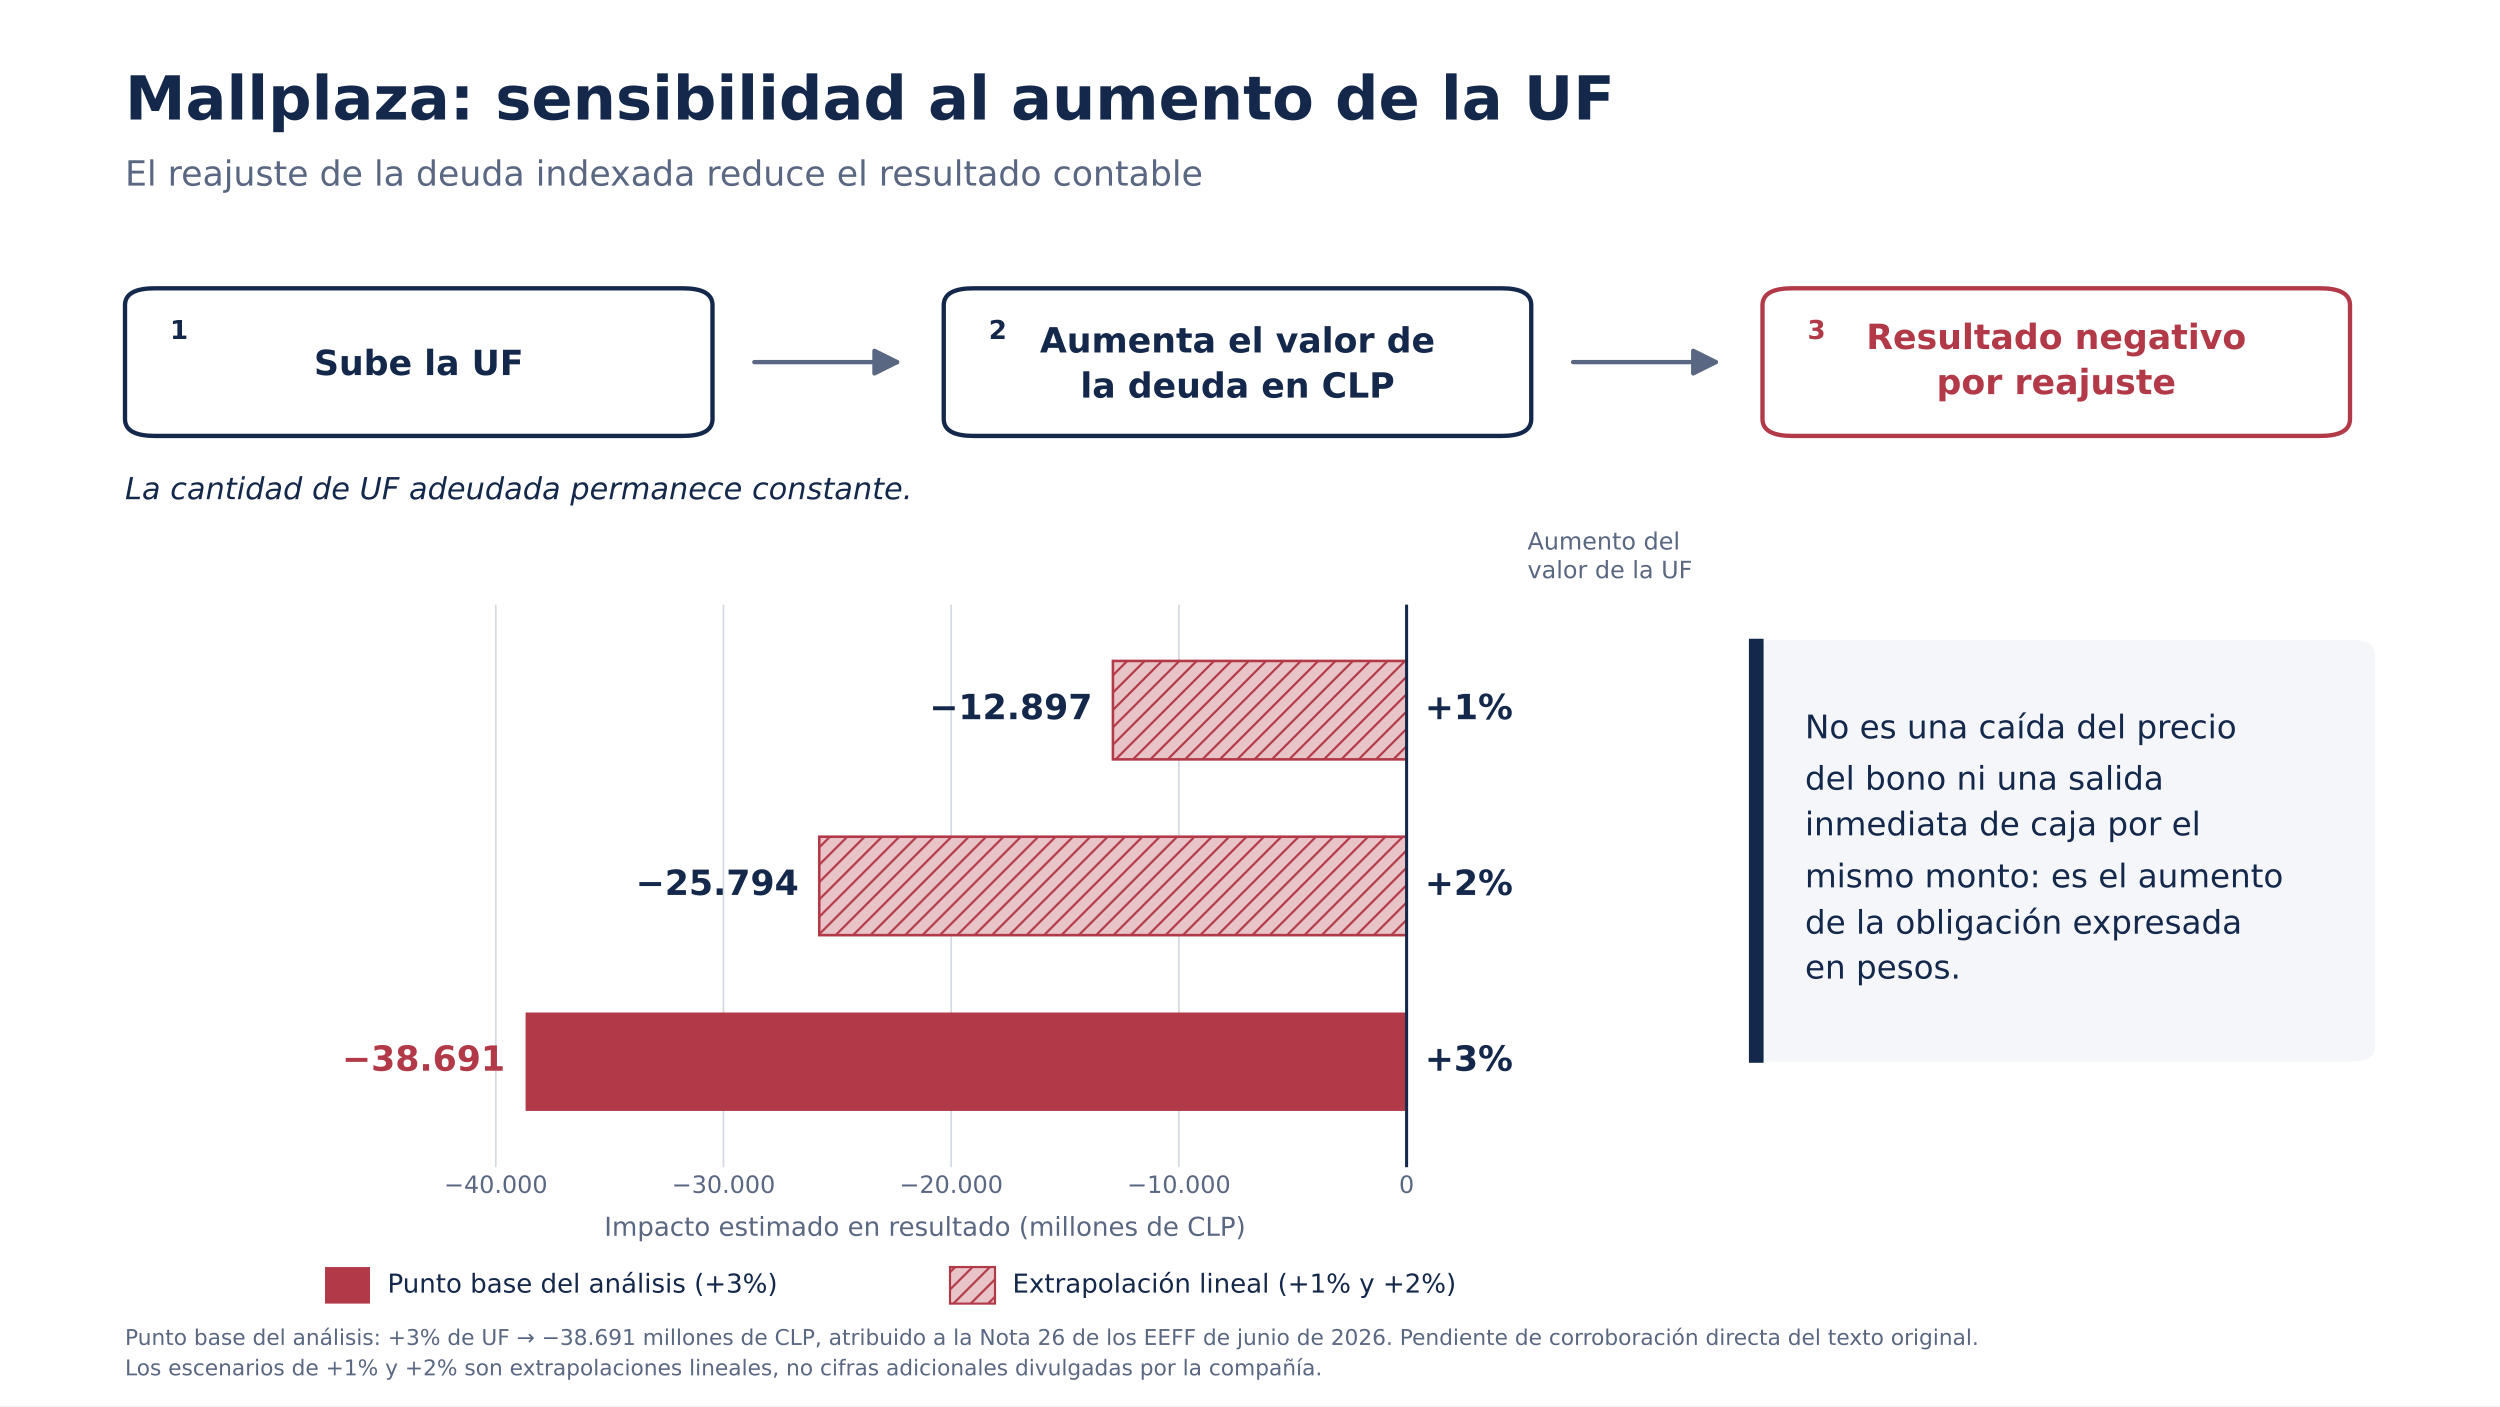
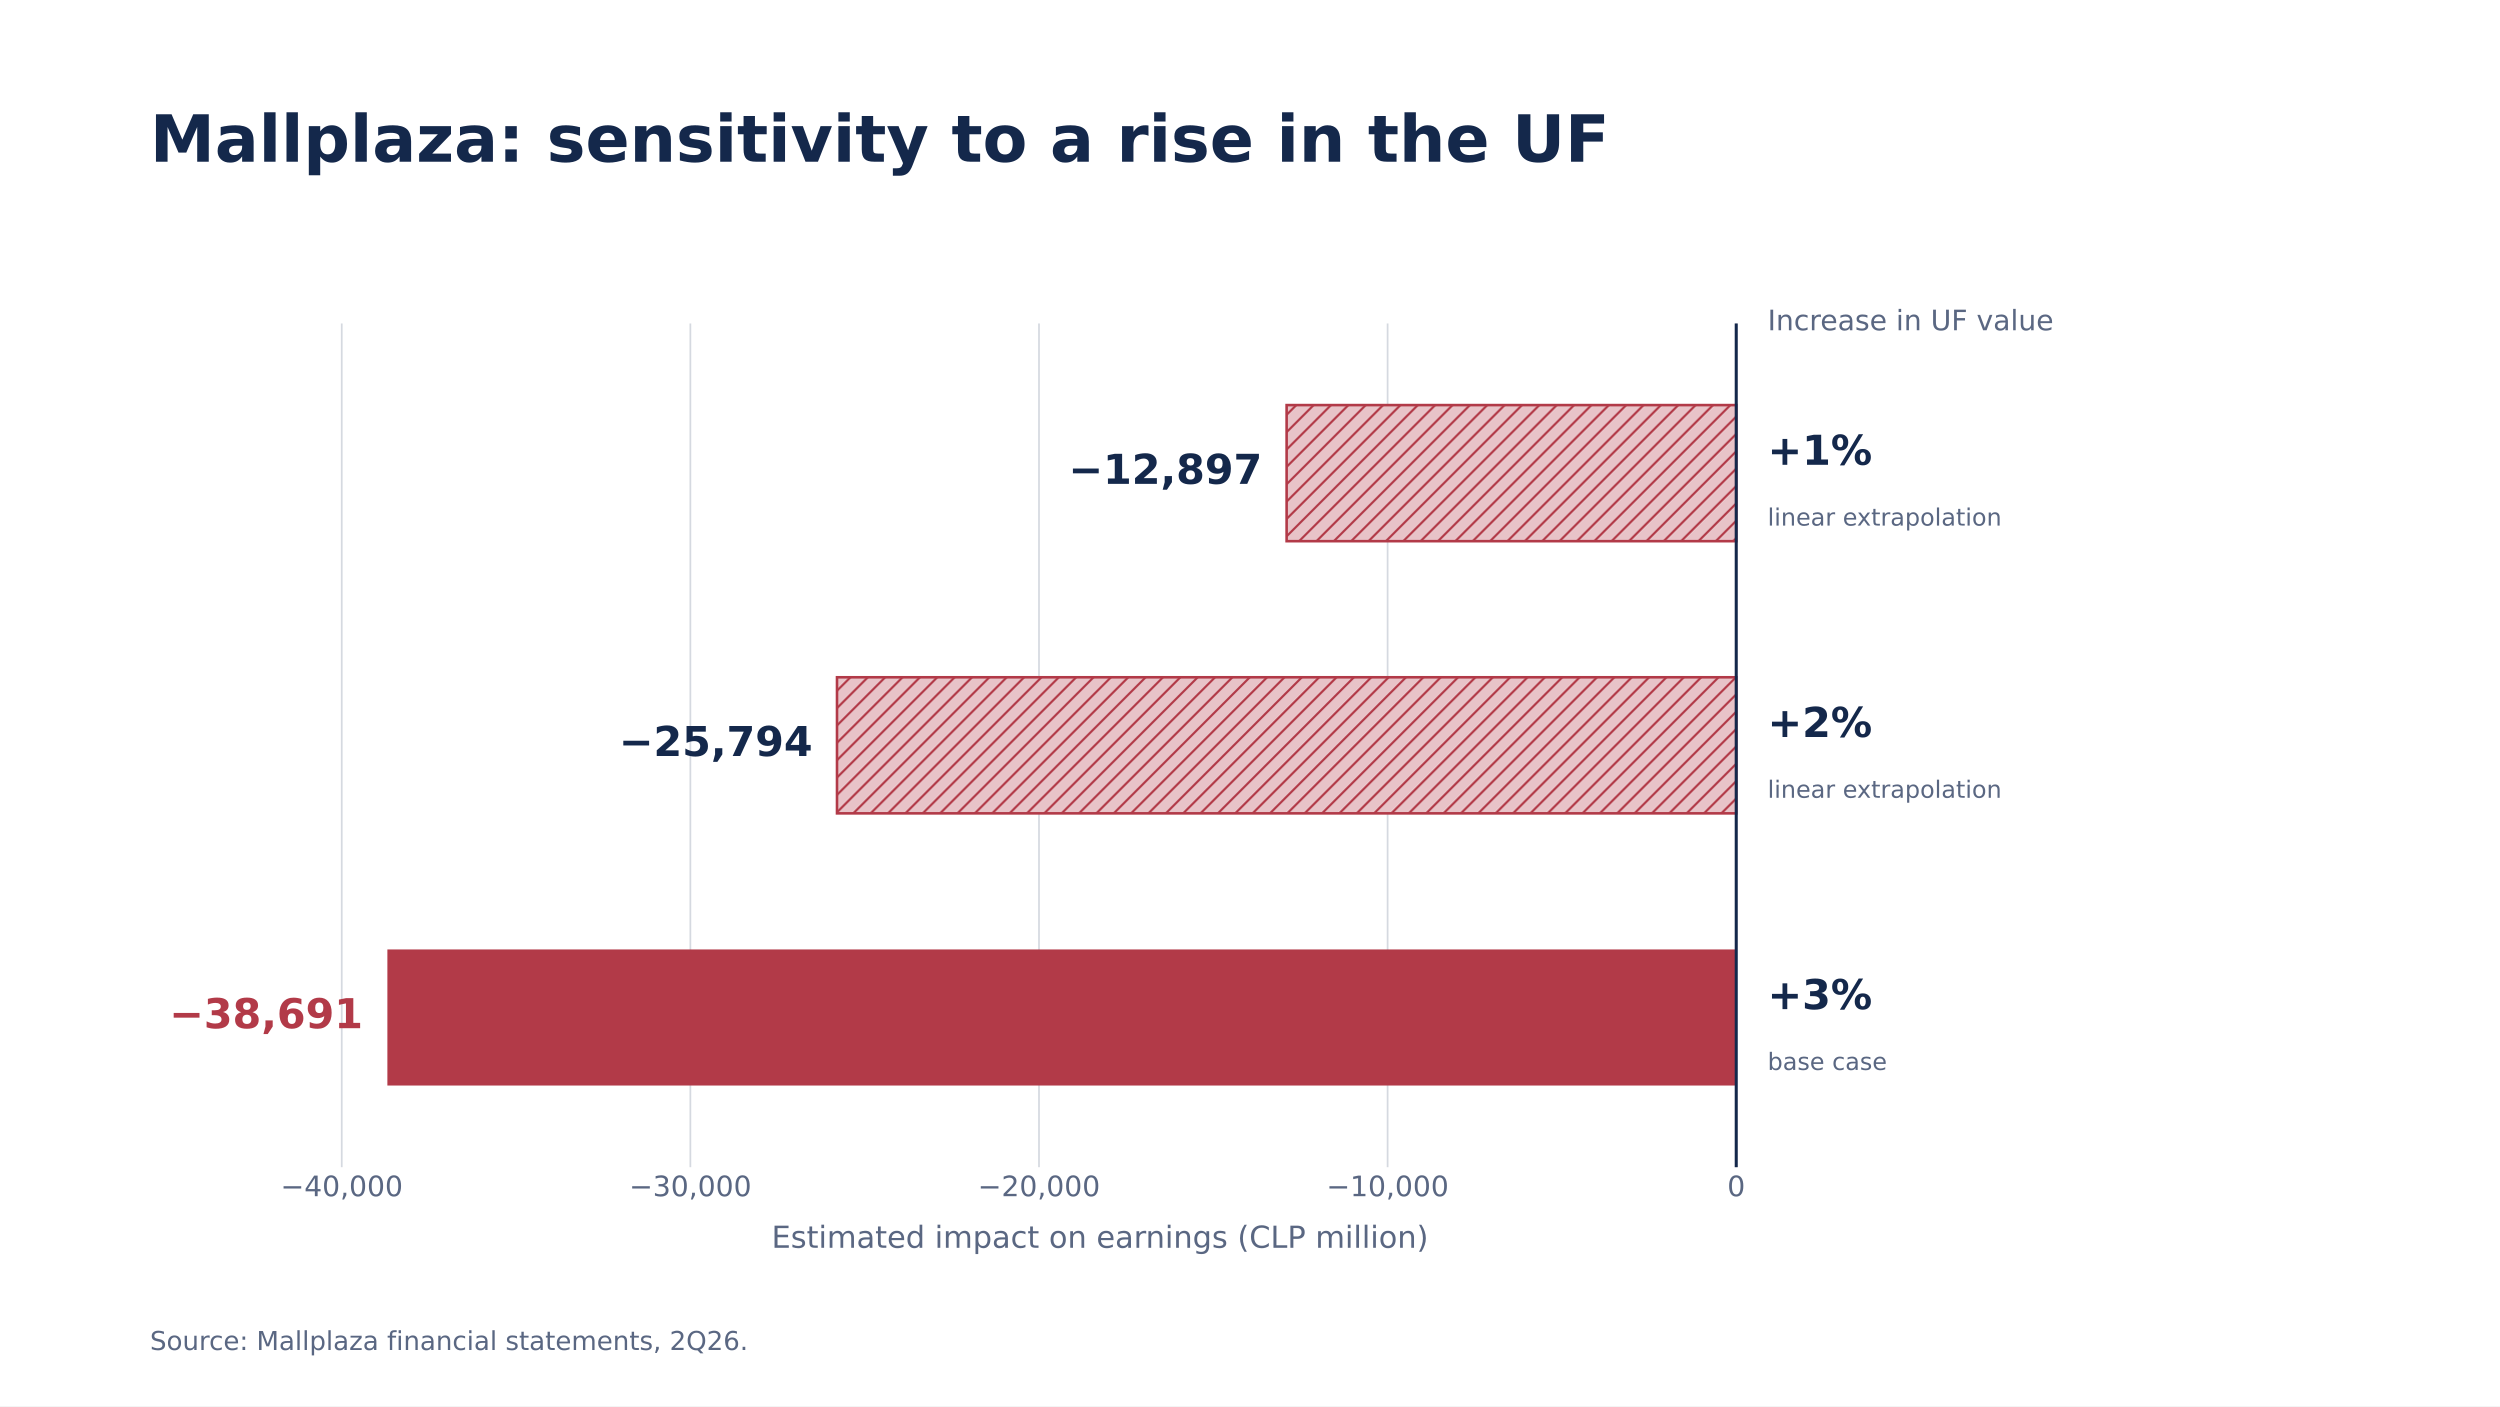
<svg xmlns="http://www.w3.org/2000/svg" width="1152pt" height="648pt" viewBox="0 0 1152 648" version="1.1">
  <defs>
    <style type="text/css">*{stroke-linejoin: round; stroke-linecap: butt}</style>
  </defs>
  <g id="figure_1">
    <g id="patch_1">
      <path d="M 0 648  L 1152 648  L 1152 0  L 0 0  z " style="fill: #ffffff" />
    </g>
    <g id="axes_1">
      <g id="patch_2">
-         <path d="M 149.76 537.84  L 702.72 537.84  L 702.72 278.64  L 149.76 278.64  z " style="fill: #ffffff" />
+         <path d="M 69.12 537.84  L 944.64 537.84  L 944.64 149.04  L 69.12 149.04  z " style="fill: #ffffff" />
      </g>
      <g id="matplotlib.axis_1">
        <g id="xtick_1">
          <g id="line2d_1">
-             <path d="M 228.454 537.84  L 228.454 278.64  " clip-path="url(#p86aac07209)" style="fill: none; stroke: #d5d9e0; stroke-width: 0.8; stroke-linecap: square" />
+             <path d="M 157.475 537.84  L 157.475 149.04  " clip-path="url(#pb563ae8a94)" style="fill: none; stroke: #d5d9e0; stroke-width: 0.8; stroke-linecap: square" />
          </g>
          <g id="line2d_2" />
          <g id="text_1">
-             <text style="font-size: 11px; font-family: 'DejaVu Sans'; text-anchor: middle; fill: #5a6782" x="228.454" y="549.697" transform="rotate(-0 228.4545 549.6974)">−40.000</text>
+             <text style="font-size: 13px; font-family: 'DejaVu Sans'; text-anchor: middle; fill: #5a6782" x="157.475" y="551.217" transform="rotate(-0 157.4752 551.217)">−40,000</text>
          </g>
        </g>
        <g id="xtick_2">
          <g id="line2d_3">
-             <path d="M 333.38 537.84  L 333.38 278.64  " clip-path="url(#p86aac07209)" style="fill: none; stroke: #d5d9e0; stroke-width: 0.8; stroke-linecap: square" />
+             <path d="M 318.121 537.84  L 318.121 149.04  " clip-path="url(#pb563ae8a94)" style="fill: none; stroke: #d5d9e0; stroke-width: 0.8; stroke-linecap: square" />
          </g>
          <g id="line2d_4" />
          <g id="text_2">
-             <text style="font-size: 11px; font-family: 'DejaVu Sans'; text-anchor: middle; fill: #5a6782" x="333.38" y="549.697" transform="rotate(-0 333.3805 549.6974)">−30.000</text>
+             <text style="font-size: 13px; font-family: 'DejaVu Sans'; text-anchor: middle; fill: #5a6782" x="318.121" y="551.217" transform="rotate(-0 318.1211 551.217)">−30,000</text>
          </g>
        </g>
        <g id="xtick_3">
          <g id="line2d_5">
-             <path d="M 438.306 537.84  L 438.306 278.64  " clip-path="url(#p86aac07209)" style="fill: none; stroke: #d5d9e0; stroke-width: 0.8; stroke-linecap: square" />
+             <path d="M 478.767 537.84  L 478.767 149.04  " clip-path="url(#pb563ae8a94)" style="fill: none; stroke: #d5d9e0; stroke-width: 0.8; stroke-linecap: square" />
          </g>
          <g id="line2d_6" />
          <g id="text_3">
-             <text style="font-size: 11px; font-family: 'DejaVu Sans'; text-anchor: middle; fill: #5a6782" x="438.306" y="549.697" transform="rotate(-0 438.3065 549.6974)">−20.000</text>
+             <text style="font-size: 13px; font-family: 'DejaVu Sans'; text-anchor: middle; fill: #5a6782" x="478.767" y="551.217" transform="rotate(-0 478.767 551.217)">−20,000</text>
          </g>
        </g>
        <g id="xtick_4">
          <g id="line2d_7">
-             <path d="M 543.232 537.84  L 543.232 278.64  " clip-path="url(#p86aac07209)" style="fill: none; stroke: #d5d9e0; stroke-width: 0.8; stroke-linecap: square" />
+             <path d="M 639.413 537.84  L 639.413 149.04  " clip-path="url(#pb563ae8a94)" style="fill: none; stroke: #d5d9e0; stroke-width: 0.8; stroke-linecap: square" />
          </g>
          <g id="line2d_8" />
          <g id="text_4">
-             <text style="font-size: 11px; font-family: 'DejaVu Sans'; text-anchor: middle; fill: #5a6782" x="543.232" y="549.697" transform="rotate(-0 543.2325 549.6974)">−10.000</text>
+             <text style="font-size: 13px; font-family: 'DejaVu Sans'; text-anchor: middle; fill: #5a6782" x="639.413" y="551.217" transform="rotate(-0 639.4128 551.217)">−10,000</text>
          </g>
        </g>
        <g id="xtick_5">
          <g id="line2d_9">
-             <path d="M 648.158 537.84  L 648.158 278.64  " clip-path="url(#p86aac07209)" style="fill: none; stroke: #d5d9e0; stroke-width: 0.8; stroke-linecap: square" />
+             <path d="M 800.059 537.84  L 800.059 149.04  " clip-path="url(#pb563ae8a94)" style="fill: none; stroke: #d5d9e0; stroke-width: 0.8; stroke-linecap: square" />
          </g>
          <g id="line2d_10" />
          <g id="text_5">
-             <text style="font-size: 11px; font-family: 'DejaVu Sans'; text-anchor: middle; fill: #5a6782" x="648.158" y="549.697" transform="rotate(-0 648.1585 549.6974)">0</text>
+             <text style="font-size: 13px; font-family: 'DejaVu Sans'; text-anchor: middle; fill: #5a6782" x="800.059" y="551.217" transform="rotate(-0 800.0587 551.217)">0</text>
          </g>
        </g>
        <g id="text_6">
-           <text style="font-size: 12px; font-family: 'DejaVu Sans'; text-anchor: middle; fill: #5a6782" x="426.24" y="569.458" transform="rotate(-0 426.24 569.4581)">Impacto estimado en resultado (millones de CLP)</text>
+           <text style="font-size: 14px; font-family: 'DejaVu Sans'; text-anchor: middle; fill: #5a6782" x="506.88" y="574.978" transform="rotate(-0 506.88 574.9778)">Estimated impact on earnings (CLP million)</text>
        </g>
      </g>
      <g id="matplotlib.axis_2" />
      <g id="patch_3">
-         <path d="M 648.158 349.92  L 512.835 349.92  L 512.835 304.56  L 648.158 304.56  z " clip-path="url(#p86aac07209)" style="fill: url(#h42d73ebc92); stroke: #b23a48; stroke-width: 1.2; stroke-linejoin: miter" />
+         <path d="M 800.059 249.375  L 592.874 249.375  L 592.874 186.666  L 800.059 186.666  z " clip-path="url(#pb563ae8a94)" style="fill: url(#h5f5e389ca4); stroke: #b23a48; stroke-width: 1.2; stroke-linejoin: miter" />
      </g>
      <g id="patch_4">
-         <path d="M 648.158 430.92  L 377.512 430.92  L 377.512 385.56  L 648.158 385.56  z " clip-path="url(#p86aac07209)" style="fill: url(#h42d73ebc92); stroke: #b23a48; stroke-width: 1.2; stroke-linejoin: miter" />
+         <path d="M 800.059 374.795  L 385.689 374.795  L 385.689 312.085  L 800.059 312.085  z " clip-path="url(#pb563ae8a94)" style="fill: url(#h5f5e389ca4); stroke: #b23a48; stroke-width: 1.2; stroke-linejoin: miter" />
      </g>
      <g id="patch_5">
-         <path d="M 648.158 511.92  L 242.189 511.92  L 242.189 466.56  L 648.158 466.56  z " clip-path="url(#p86aac07209)" style="fill: #b23a48" />
+         <path d="M 800.059 500.214  L 178.504 500.214  L 178.504 437.505  L 800.059 437.505  z " clip-path="url(#pb563ae8a94)" style="fill: #b23a48" />
      </g>
      <g id="line2d_11">
-         <path d="M 648.158 537.84  L 648.158 278.64  " clip-path="url(#p86aac07209)" style="fill: none; stroke: #14284b; stroke-width: 1.4; stroke-linecap: square" />
+         <path d="M 800.059 537.84  L 800.059 149.04  " clip-path="url(#pb563ae8a94)" style="fill: none; stroke: #14284b; stroke-width: 1.4; stroke-linecap: square" />
      </g>
      <g id="text_7">
-         <text style="font-weight: 700; font-size: 16px; font-family: 'DejaVu Sans'; text-anchor: end; fill: #14284b" x="503.392" y="331.396" transform="rotate(-0 503.3921 331.3963)">−12.897</text>
+         <text style="font-weight: 700; font-size: 19px; font-family: 'DejaVu Sans'; text-anchor: end; fill: #14284b" x="581.629" y="222.956" transform="rotate(-0 581.6285 222.9562)">−12,897</text>
      </g>
      <g id="text_8">
-         <text style="font-weight: 700; font-size: 16px; font-family: 'DejaVu Sans'; text-anchor: start; fill: #14284b" x="656.553" y="331.396" transform="rotate(-0 656.5526 331.3963)">+1%</text>
+         <text style="font-weight: 700; font-size: 19px; font-family: 'DejaVu Sans'; text-anchor: start; fill: #14284b" x="814.517" y="214.177" transform="rotate(-0 814.5168 214.1768)">+1%</text>
      </g>
      <g id="text_9">
-         <text style="font-weight: 700; font-size: 16px; font-family: 'DejaVu Sans'; text-anchor: end; fill: #14284b" x="368.069" y="412.396" transform="rotate(-0 368.069 412.3963)">−25.794</text>
+         <text style="font-size: 11px; font-family: 'DejaVu Sans'; text-anchor: start; fill: #5a6782" x="814.517" y="242.2" transform="rotate(-0 814.5168 242.1998)">linear extrapolation</text>
      </g>
      <g id="text_10">
-         <text style="font-weight: 700; font-size: 16px; font-family: 'DejaVu Sans'; text-anchor: start; fill: #14284b" x="656.553" y="412.396" transform="rotate(-0 656.5526 412.3963)">+2%</text>
+         <text style="font-weight: 700; font-size: 19px; font-family: 'DejaVu Sans'; text-anchor: end; fill: #14284b" x="374.444" y="348.376" transform="rotate(-0 374.4435 348.3755)">−25,794</text>
      </g>
      <g id="text_11">
-         <text style="font-weight: 700; font-size: 16px; font-family: 'DejaVu Sans'; text-anchor: end; fill: #b23a48" x="232.746" y="493.396" transform="rotate(-0 232.746 493.3963)">−38.691</text>
+         <text style="font-weight: 700; font-size: 19px; font-family: 'DejaVu Sans'; text-anchor: start; fill: #14284b" x="814.517" y="339.596" transform="rotate(-0 814.5168 339.5962)">+2%</text>
      </g>
      <g id="text_12">
-         <text style="font-weight: 700; font-size: 16px; font-family: 'DejaVu Sans'; text-anchor: start; fill: #14284b" x="656.553" y="493.396" transform="rotate(-0 656.5526 493.3963)">+3%</text>
+         <text style="font-size: 11px; font-family: 'DejaVu Sans'; text-anchor: start; fill: #5a6782" x="814.517" y="367.619" transform="rotate(-0 814.5168 367.6191)">linear extrapolation</text>
+       </g>
+       <g id="text_13">
+         <text style="font-weight: 700; font-size: 19px; font-family: 'DejaVu Sans'; text-anchor: end; fill: #b23a48" x="167.259" y="473.795" transform="rotate(-0 167.2586 473.7949)">−38,691</text>
+       </g>
+       <g id="text_14">
+         <text style="font-weight: 700; font-size: 19px; font-family: 'DejaVu Sans'; text-anchor: start; fill: #14284b" x="814.517" y="465.016" transform="rotate(-0 814.5168 465.0155)">+3%</text>
+       </g>
+       <g id="text_15">
+         <text style="font-size: 11px; font-family: 'DejaVu Sans'; text-anchor: start; fill: #5a6782" x="814.517" y="493.038" transform="rotate(-0 814.5168 493.0385)">base case</text>
+       </g>
+       <g id="text_16">
+         <text style="font-size: 13px; font-family: 'DejaVu Sans'; text-anchor: start; fill: #5a6782" x="814.517" y="152.188" transform="rotate(-0 814.5168 152.1879)">Increase in UF value</text>
      </g>
    </g>
-     <g id="patch_6">
-       <path d="M 71.424 200.88  L 314.496 200.88  Q 328.32 200.88 328.32 193.104  L 328.32 140.616  Q 328.32 132.84 314.496 132.84  L 71.424 132.84  Q 57.6 132.84 57.6 140.616  L 57.6 193.104  Q 57.6 200.88 71.424 200.88  z " style="fill: #ffffff; stroke: #14284b; stroke-width: 2; stroke-linejoin: miter" />
-     </g>
-     <g id="patch_7">
-       <path d="M 347.6 166.86  Q 381.598 166.86 413.36 166.86  " style="fill: none; stroke: #5a6782; stroke-width: 2; stroke-linecap: round" />
-       <path d="M 402.96 161.66  L 413.36 166.86  L 402.96 172.06  z " style="fill: #5a6782; stroke: #5a6782; stroke-width: 2; stroke-linecap: round" />
-     </g>
-     <g id="patch_8">
-       <path d="M 448.704 200.88  L 691.776 200.88  Q 705.6 200.88 705.6 193.104  L 705.6 140.616  Q 705.6 132.84 691.776 132.84  L 448.704 132.84  Q 434.88 132.84 434.88 140.616  L 434.88 193.104  Q 434.88 200.88 448.704 200.88  z " style="fill: #ffffff; stroke: #14284b; stroke-width: 2; stroke-linejoin: miter" />
-     </g>
-     <g id="patch_9">
-       <path d="M 724.88 166.86  Q 758.878 166.86 790.64 166.86  " style="fill: none; stroke: #5a6782; stroke-width: 2; stroke-linecap: round" />
-       <path d="M 780.24 161.66  L 790.64 166.86  L 780.24 172.06  z " style="fill: #5a6782; stroke: #5a6782; stroke-width: 2; stroke-linecap: round" />
-     </g>
-     <g id="patch_10">
-       <path d="M 825.984 200.88  L 1069.056 200.88  Q 1082.88 200.88 1082.88 193.104  L 1082.88 140.616  Q 1082.88 132.84 1069.056 132.84  L 825.984 132.84  Q 812.16 132.84 812.16 140.616  L 812.16 193.104  Q 812.16 200.88 825.984 200.88  z " style="fill: #ffffff; stroke: #b23a48; stroke-width: 2; stroke-linejoin: miter" />
-     </g>
-     <g id="patch_11">
-       <path d="M 149.76 600.696  L 170.496 600.696  L 170.496 583.848  L 149.76 583.848  z " style="fill: #b23a48" />
-     </g>
-     <g id="patch_12">
-       <path d="M 437.76 600.696  L 458.496 600.696  L 458.496 583.848  L 437.76 583.848  z " style="fill: url(#h42d73ebc92); stroke: #b23a48; stroke-linejoin: miter" />
-     </g>
-     <g id="patch_13">
-       <path d="M 817.92 489.24  L 1082.88 489.24  Q 1094.4 489.24 1094.4 482.76  L 1094.4 301.32  Q 1094.4 294.84 1082.88 294.84  L 817.92 294.84  Q 806.4 294.84 806.4 301.32  L 806.4 482.76  Q 806.4 489.24 817.92 489.24  z " style="fill: #f4f6f9" />
-     </g>
-     <g id="patch_14">
-       <path d="M 806.4 489.24  L 812.16 489.24  L 812.16 294.84  L 806.4 294.84  z " style="fill: #14284b; stroke: #14284b; stroke-linejoin: miter" />
-     </g>
-     <g id="text_13">
-       <text style="font-weight: 700; font-size: 28px; font-family: 'DejaVu Sans'; text-anchor: start; fill: #14284b" x="57.6" y="55.08" transform="rotate(-0 57.6 55.08)">Mallplaza: sensibilidad al aumento de la UF</text>
-     </g>
-     <g id="text_14">
-       <text style="font-size: 16px; font-family: 'DejaVu Sans'; text-anchor: start; fill: #5a6782" x="57.6" y="85.536" transform="rotate(-0 57.6 85.536)">El reajuste de la deuda indexada reduce el resultado contable</text>
-     </g>
-     <g id="text_15">
-       <text style="font-weight: 700; font-size: 12px; font-family: 'DejaVu Sans'; text-anchor: start; fill: #14284b" x="78.336" y="156.213" transform="rotate(-0 78.336 156.2132)">1</text>
-     </g>
-     <g id="text_16">
-       <text style="font-weight: 700; font-size: 16px; font-family: 'DejaVu Sans'; text-anchor: middle; fill: #14284b" x="192.96" y="172.825" transform="rotate(-0 192.96 172.825)">Sube la UF</text>
-     </g>
    <g id="text_17">
-       <text style="font-weight: 700; font-size: 12px; font-family: 'DejaVu Sans'; text-anchor: start; fill: #14284b" x="455.616" y="156.213" transform="rotate(-0 455.616 156.2132)">2</text>
+       <text style="font-weight: 700; font-size: 30px; font-family: 'DejaVu Sans'; text-anchor: start; fill: #14284b" x="69.12" y="74.52" transform="rotate(-0 69.12 74.52)">Mallplaza: sensitivity to a rise in the UF</text>
    </g>
    <g id="text_18">
-       <text style="font-weight: 700; font-size: 16px; font-family: 'DejaVu Sans'; fill: #14284b" transform="translate(479.2 162.425)">Aumenta el valor de</text>
-       <text style="font-weight: 700; font-size: 16px; font-family: 'DejaVu Sans'; fill: #14284b" transform="translate(497.8175 183.225)">la deuda en CLP</text>
-     </g>
-     <g id="text_19">
-       <text style="font-weight: 700; font-size: 12px; font-family: 'DejaVu Sans'; text-anchor: start; fill: #b23a48" x="832.896" y="156.213" transform="rotate(-0 832.896 156.2132)">3</text>
-     </g>
-     <g id="text_20">
-       <text style="font-weight: 700; font-size: 16px; font-family: 'DejaVu Sans'; fill: #b23a48" transform="translate(859.9813 160.8125)">Resultado negativo</text>
-       <text style="font-weight: 700; font-size: 16px; font-family: 'DejaVu Sans'; fill: #b23a48" transform="translate(892.3487 181.6125)">por reajuste</text>
-     </g>
-     <g id="text_21">
-       <text style="font-style: italic; font-size: 14px; font-family: 'DejaVu Sans'; text-anchor: start; fill: #14284b" x="57.6" y="230.04" transform="rotate(-0 57.6 230.04)">La cantidad de UF adeudada permanece constante.</text>
-     </g>
-     <g id="text_22">
-       <text style="font-size: 11px; font-family: 'DejaVu Sans'; fill: #5a6782" transform="translate(703.872 253.2209)">Aumento del</text>
-       <text style="font-size: 11px; font-family: 'DejaVu Sans'; fill: #5a6782" transform="translate(703.872 266.4209)">valor de la UF</text>
-     </g>
-     <g id="text_23">
-       <text style="font-size: 12px; font-family: 'DejaVu Sans'; text-anchor: start; fill: #14284b" x="178.56" y="595.63" transform="rotate(-0 178.56 595.6297)">Punto base del análisis (+3%)</text>
-     </g>
-     <g id="text_24">
-       <text style="font-size: 12px; font-family: 'DejaVu Sans'; text-anchor: start; fill: #14284b" x="466.56" y="595.63" transform="rotate(-0 466.56 595.6297)">Extrapolación lineal (+1% y +2%)</text>
-     </g>
-     <g id="text_25">
-       <text style="font-size: 15px; font-family: 'DejaVu Sans'; fill: #14284b" transform="translate(831.744 340.2291)">No es una caída del precio</text>
-       <text style="font-size: 15px; font-family: 'DejaVu Sans'; fill: #14284b" transform="translate(831.744 363.8822)">del bono ni una salida</text>
-       <text style="font-size: 15px; font-family: 'DejaVu Sans'; fill: #14284b" transform="translate(831.744 384.9291)">inmediata de caja por el</text>
-       <text style="font-size: 15px; font-family: 'DejaVu Sans'; fill: #14284b" transform="translate(831.744 408.8822)">mismo monto: es el aumento</text>
-       <text style="font-size: 15px; font-family: 'DejaVu Sans'; fill: #14284b" transform="translate(831.744 430.2291)">de la obligación expresada</text>
-       <text style="font-size: 15px; font-family: 'DejaVu Sans'; fill: #14284b" transform="translate(831.744 450.9302)">en pesos.</text>
-     </g>
-     <g id="text_26">
-       <text style="font-size: 10px; font-family: 'DejaVu Sans'; fill: #5a6782" transform="translate(57.6 619.744)">Punto base del análisis: +3% de UF → −38.691 millones de CLP, atribuido a la Nota 26 de los EEFF de junio de 2026. Pendiente de corroboración directa del texto original.</text>
-       <text style="font-size: 10px; font-family: 'DejaVu Sans'; fill: #5a6782" transform="translate(57.6 633.744)">Los escenarios de +1% y +2% son extrapolaciones lineales, no cifras adicionales divulgadas por la compañía.</text>
+       <text style="font-size: 12px; font-family: 'DejaVu Sans'; text-anchor: start; fill: #5a6782" x="69.12" y="622.08" transform="rotate(-0 69.12 622.08)">Source: Mallplaza financial statements, 2Q26.</text>
    </g>
  </g>
  <defs>
-     <clipPath id="p86aac07209">
-       <rect x="149.76" y="278.64" width="552.96" height="259.2" />
+     <clipPath id="pb563ae8a94">
+       <rect x="69.12" y="149.04" width="875.52" height="388.8" />
    </clipPath>
  </defs>
  <defs>
-     <pattern id="h42d73ebc92" patternUnits="userSpaceOnUse" x="0" y="0" width="72" height="72">
+     <pattern id="h5f5e389ca4" patternUnits="userSpaceOnUse" x="0" y="0" width="72" height="72">
      <rect x="0" y="0" width="73" height="73" fill="#e8c3c8" />
      <path d="M -36 36  L 36 -36  M -32 40  L 40 -32  M -28 44  L 44 -28  M -24 48  L 48 -24  M -20 52  L 52 -20  M -16 56  L 56 -16  M -12 60  L 60 -12  M -8 64  L 64 -8  M -4 68  L 68 -4  M 0 72  L 72 0  M 4 76  L 76 4  M 8 80  L 80 8  M 12 84  L 84 12  M 16 88  L 88 16  M 20 92  L 92 20  M 24 96  L 96 24  M 28 100  L 100 28  M 32 104  L 104 32  M 36 108  L 108 36  " style="fill: #b23a48; stroke: #b23a48; stroke-width: 1.0; stroke-linecap: butt; stroke-linejoin: miter" />
    </pattern>
  </defs>
</svg>
